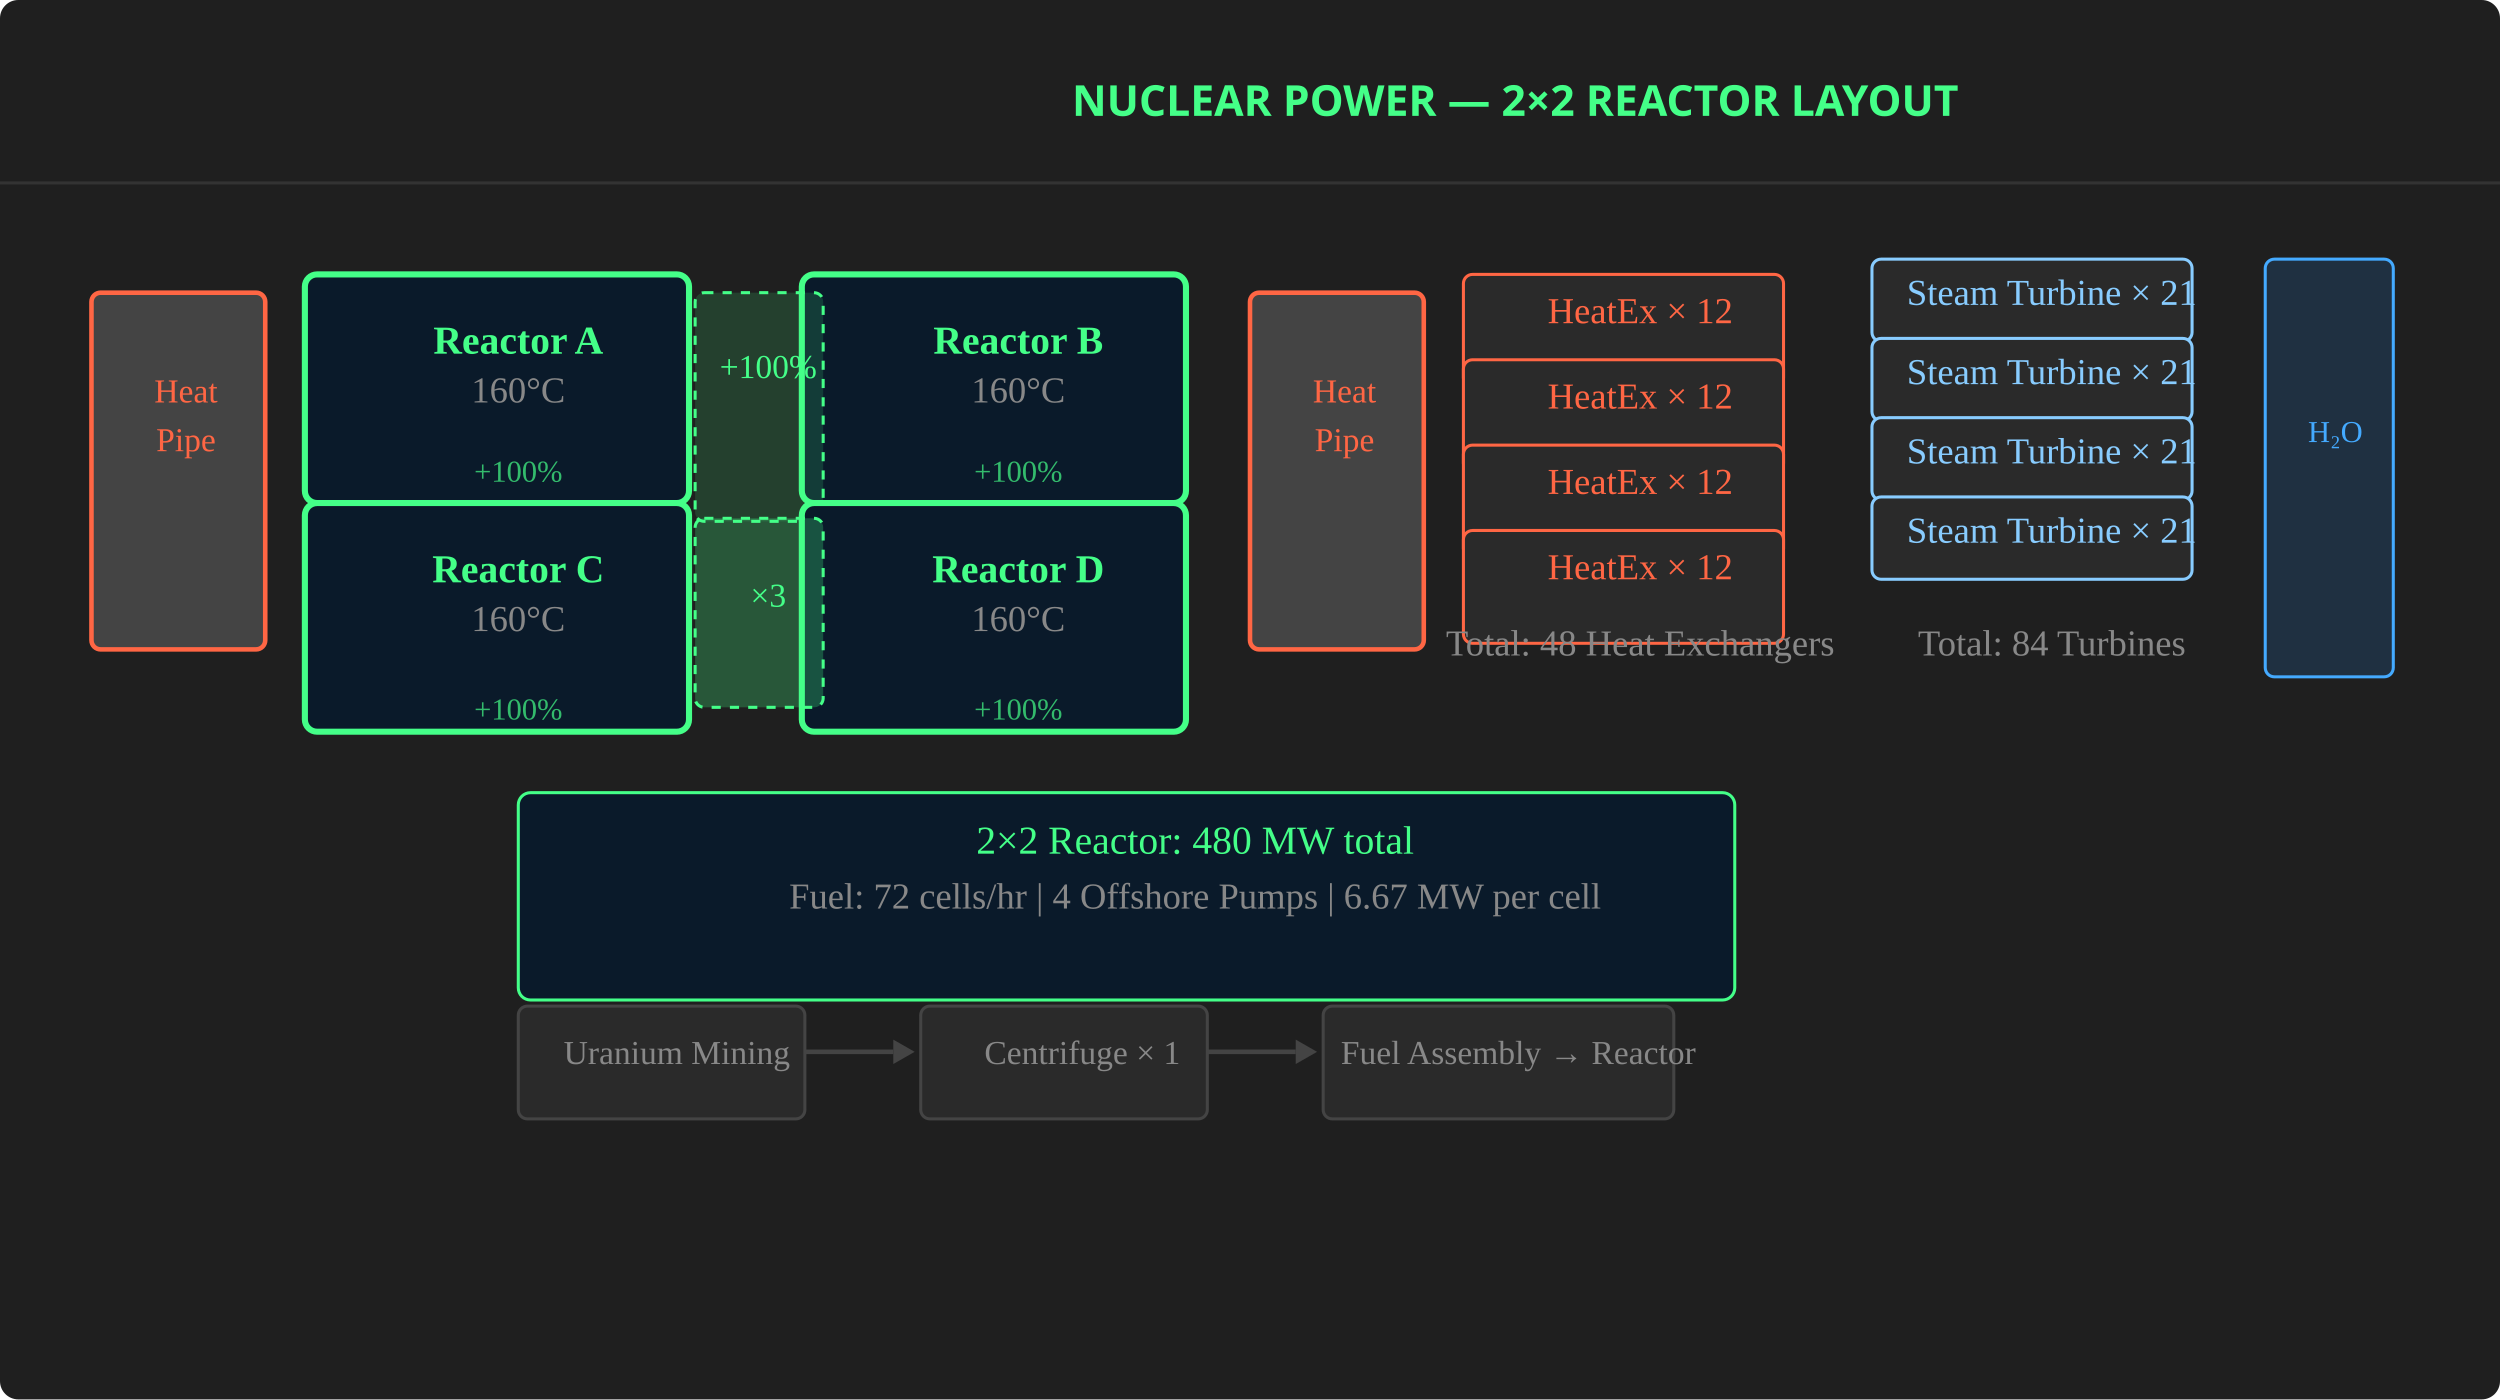
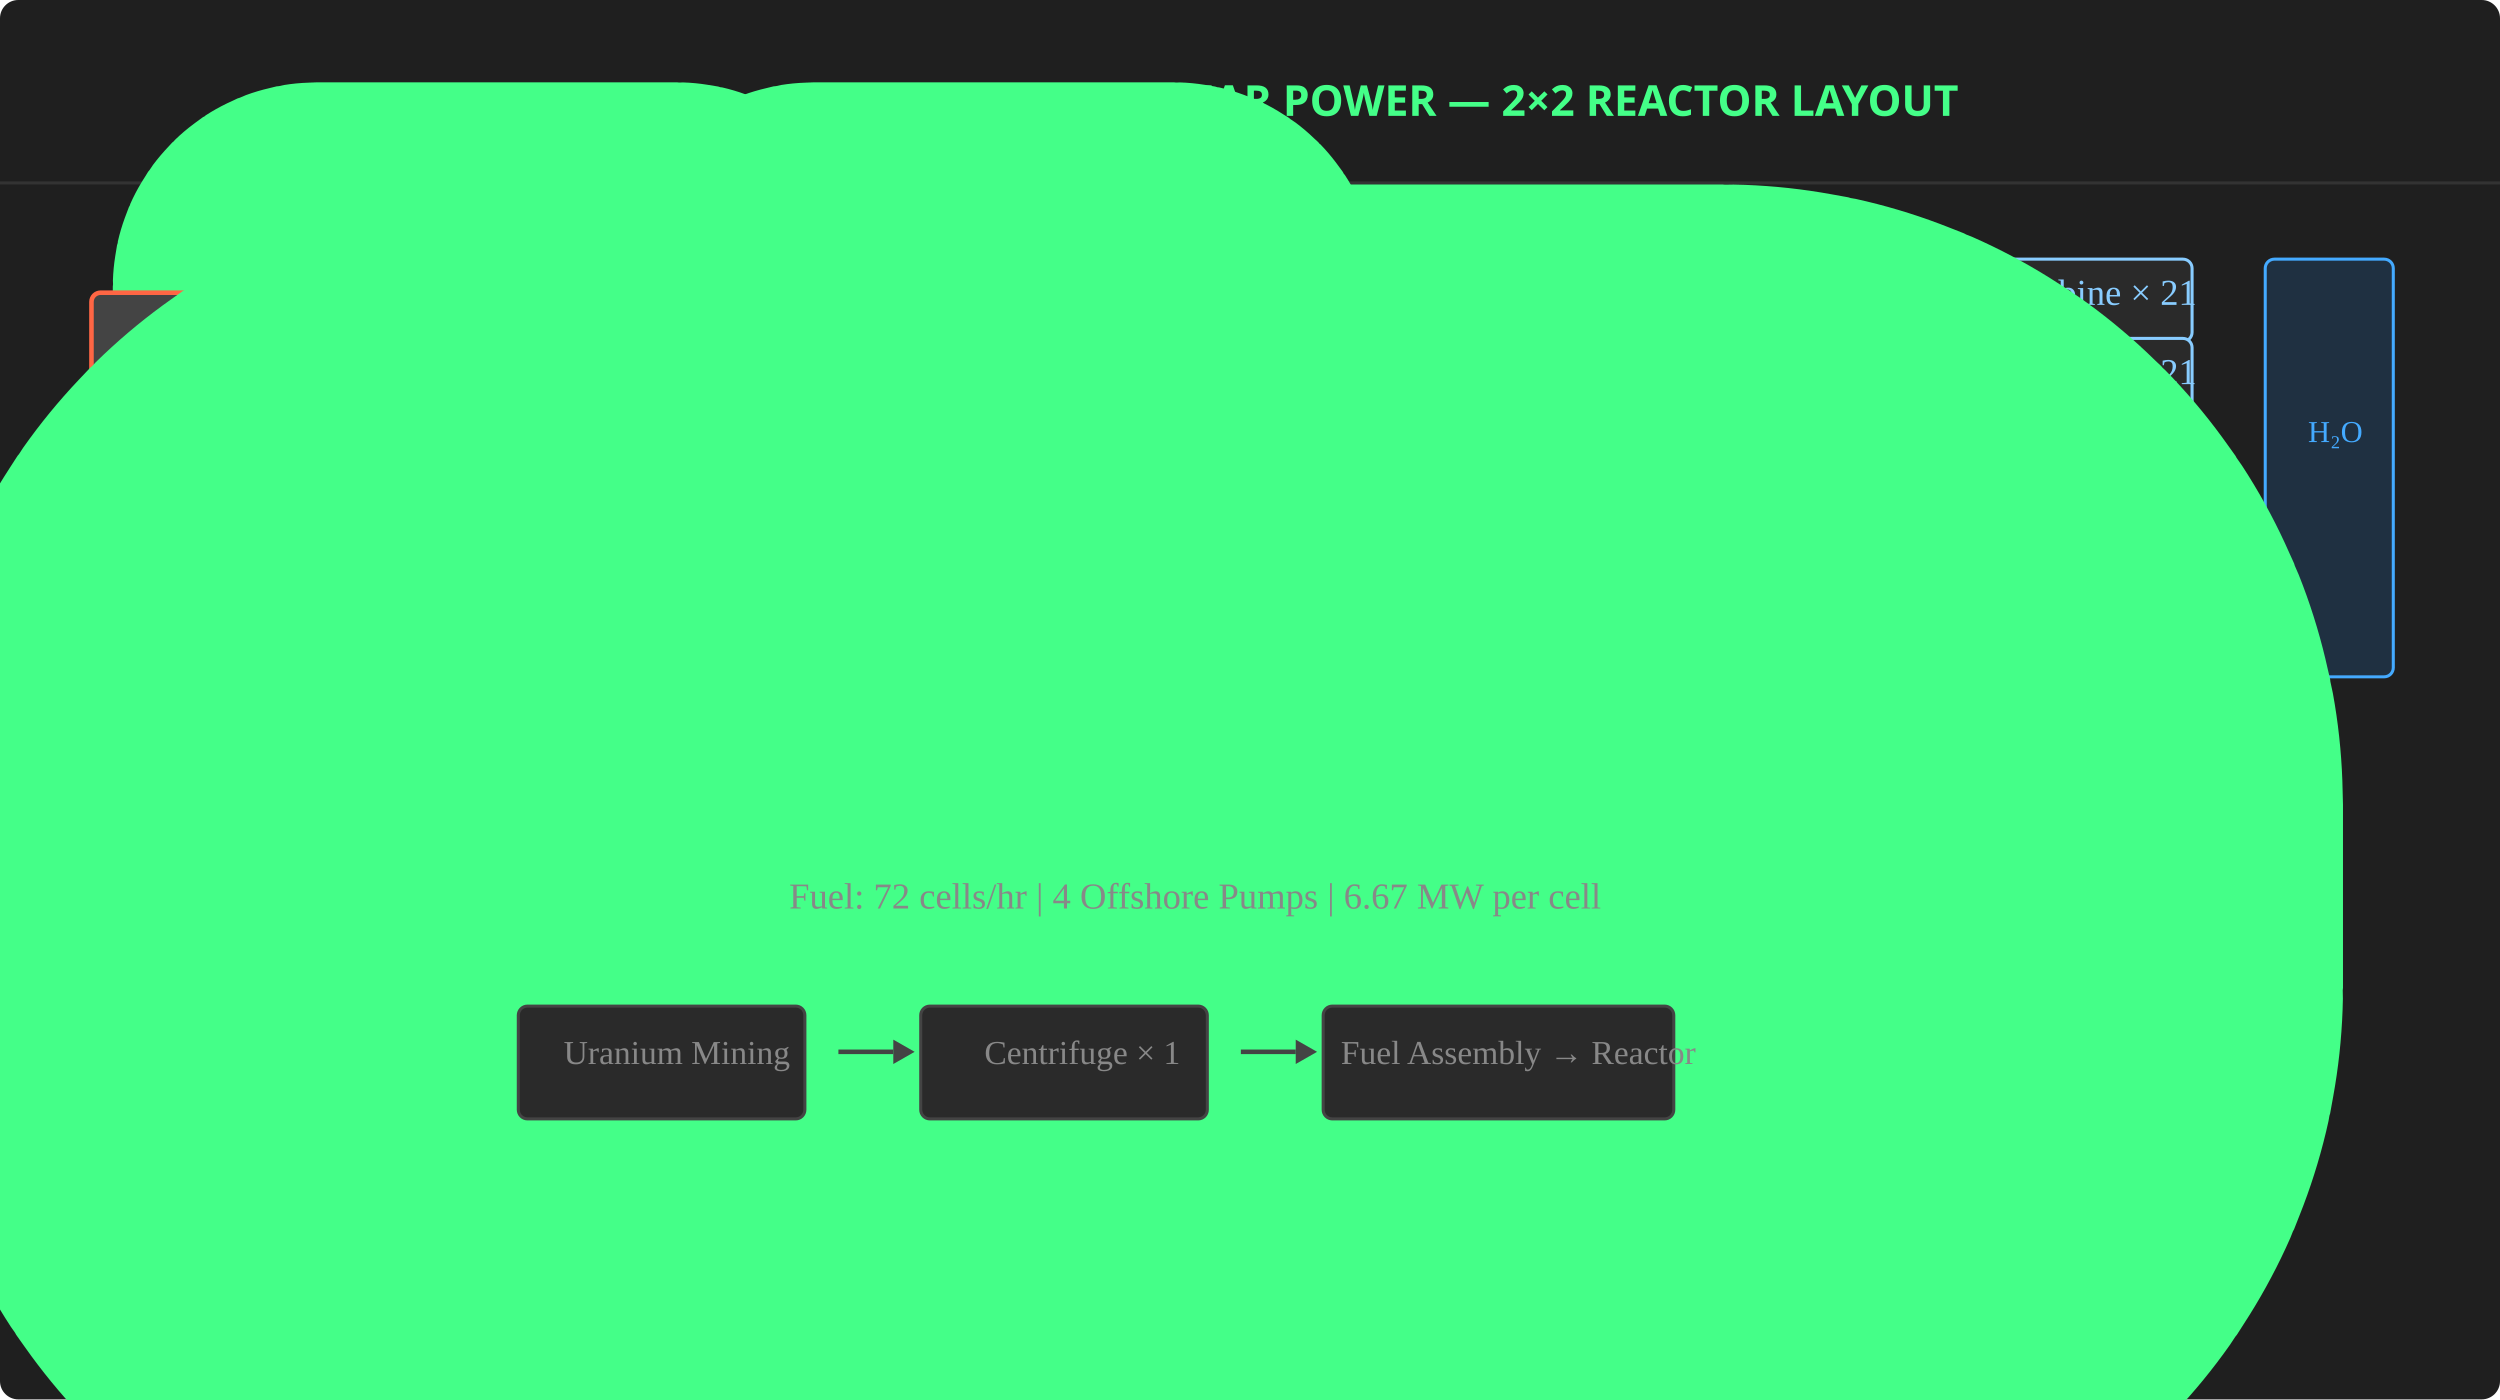
<svg xmlns="http://www.w3.org/2000/svg" viewBox="0 0 820 459" width="820" height="459">
  <defs>
    <filter id="g">
      <feGaussianBlur stdDeviation="2" result="b" />
      <feMerge>
        <feMergeNode in="b" />
        <feMergeNode in="SourceGraphic" />
      </feMerge>
    </filter>
  </defs>
  <rect width="820" height="459" fill="#1f1f1f" rx="6" />
  <line x1="0" y1="60" x2="820" y2="60" stroke="#333" />
  <text x="497" y="38" text-anchor="middle" font-family="Orbitron,sans-serif" font-size="14" font-weight="900" fill="#44ff88">NUCLEAR POWER — 2×2 REACTOR LAYOUT</text>
-   <rect x="100" y="90" width="126" height="75" rx="4" fill="#0a1a2a" stroke="#44ff88" stroke-width="2" />
+   <rect x="100" y="90" width="126" height="75" rx="4" fill="#0a1a2a" stroke="#44ff88" stroke-width="126" />
  <text x="170" y="116" text-anchor="middle" font-size="13" fill="#44ff88" font-weight="700">Reactor A</text>
  <text x="170" y="132" text-anchor="middle" font-size="12" fill="#888">160°C</text>
-   <rect x="263" y="90" width="126" height="75" rx="4" fill="#0a1a2a" stroke="#44ff88" stroke-width="2" />
+   <rect x="263" y="90" width="126" height="75" rx="4" fill="#0a1a2a" stroke="#44ff88" stroke-width="126" />
  <text x="334" y="116" text-anchor="middle" font-size="13" fill="#44ff88" font-weight="700">Reactor B</text>
  <text x="334" y="132" text-anchor="middle" font-size="12" fill="#888">160°C</text>
-   <rect x="228" y="96" width="42" height="75" rx="3" fill="#44ff88" fill-opacity="0.15" stroke="#44ff88" stroke-width="1" stroke-dasharray="3" />
+   <rect x="228" y="96" width="42" height="60" rx="3" fill="#44ff88" fill-opacity="0.15" stroke="#44ff88" stroke-width="42" stroke-dasharray="3" />
  <text x="252" y="124" text-anchor="middle" font-size="11" fill="#44ff88">+100%</text>
-   <rect x="100" y="165" width="126" height="75" rx="4" fill="#0a1a2a" stroke="#44ff88" stroke-width="2" />
+   <rect x="100" y="165" width="126" height="75" rx="4" fill="#0a1a2a" stroke="#44ff88" stroke-width="126" />
  <text x="170" y="191" text-anchor="middle" font-size="13" fill="#44ff88" font-weight="700">Reactor C</text>
  <text x="170" y="207" text-anchor="middle" font-size="12" fill="#888">160°C</text>
-   <rect x="263" y="165" width="126" height="75" rx="4" fill="#0a1a2a" stroke="#44ff88" stroke-width="2" />
+   <rect x="263" y="165" width="126" height="75" rx="4" fill="#0a1a2a" stroke="#44ff88" stroke-width="126" />
  <text x="334" y="191" text-anchor="middle" font-size="13" fill="#44ff88" font-weight="700">Reactor D</text>
  <text x="334" y="207" text-anchor="middle" font-size="12" fill="#888">160°C</text>
-   <rect x="228" y="170" width="42" height="62" rx="3" fill="#44ff88" fill-opacity="0.25" stroke="#44ff88" stroke-width="1" stroke-dasharray="3" />
+   <rect x="228" y="170" width="42" height="62" rx="3" fill="#44ff88" fill-opacity="0.25" stroke="#44ff88" stroke-width="42" stroke-dasharray="3" />
  <text x="252" y="199" text-anchor="middle" font-size="11" fill="#44ff88">×3</text>
  <text x="170" y="158" text-anchor="middle" font-size="10" fill="#44ff88" opacity="0.7">+100%</text>
  <text x="334" y="158" text-anchor="middle" font-size="10" fill="#44ff88" opacity="0.7">+100%</text>
  <text x="170" y="236" text-anchor="middle" font-size="10" fill="#44ff88" opacity="0.7">+100%</text>
  <text x="334" y="236" text-anchor="middle" font-size="10" fill="#44ff88" opacity="0.7">+100%</text>
  <rect x="30" y="96" width="57" height="117" rx="3" fill="#444" stroke="#ff6644" stroke-width="1.5" />
  <text x="61" y="132" text-anchor="middle" font-size="11" fill="#ff6644">Heat</text>
  <text x="61" y="148" text-anchor="middle" font-size="11" fill="#ff6644">Pipe</text>
  <rect x="410" y="96" width="57" height="117" rx="3" fill="#444" stroke="#ff6644" stroke-width="1.5" />
  <text x="441" y="132" text-anchor="middle" font-size="11" fill="#ff6644">Heat</text>
  <text x="441" y="148" text-anchor="middle" font-size="11" fill="#ff6644">Pipe</text>
-   <rect x="480" y="90" width="105" height="37" rx="3" fill="#2a2a2a" stroke="#ff6644" />
+   <rect x="480" y="90" width="105" height="30" rx="3" fill="#2a2a2a" stroke="#ff6644" />
  <text x="538" y="106" text-anchor="middle" font-size="12" fill="#ff6644">HeatEx × 12</text>
-   <rect x="480" y="118" width="105" height="37" rx="3" fill="#2a2a2a" stroke="#ff6644" />
+   <rect x="480" y="118" width="105" height="30" rx="3" fill="#2a2a2a" stroke="#ff6644" />
  <text x="538" y="134" text-anchor="middle" font-size="12" fill="#ff6644">HeatEx × 12</text>
-   <rect x="480" y="146" width="105" height="37" rx="3" fill="#2a2a2a" stroke="#ff6644" />
+   <rect x="480" y="146" width="105" height="30" rx="3" fill="#2a2a2a" stroke="#ff6644" />
  <text x="538" y="162" text-anchor="middle" font-size="12" fill="#ff6644">HeatEx × 12</text>
-   <rect x="480" y="174" width="105" height="37" rx="3" fill="#2a2a2a" stroke="#ff6644" />
+   <rect x="480" y="174" width="105" height="30" rx="3" fill="#2a2a2a" stroke="#ff6644" />
  <text x="538" y="190" text-anchor="middle" font-size="12" fill="#ff6644">HeatEx × 12</text>
  <text x="538" y="215" text-anchor="middle" font-size="12" fill="#888">Total: 48 Heat Exchangers</text>
  <rect x="614" y="85" width="105" height="27" rx="3" fill="#2a2a2a" stroke="#88ccff" />
  <text x="673" y="100" text-anchor="middle" font-size="12" fill="#88ccff">Steam Turbine × 21</text>
  <rect x="614" y="111" width="105" height="27" rx="3" fill="#2a2a2a" stroke="#88ccff" />
  <text x="673" y="126" text-anchor="middle" font-size="12" fill="#88ccff">Steam Turbine × 21</text>
  <rect x="614" y="137" width="105" height="27" rx="3" fill="#2a2a2a" stroke="#88ccff" />
  <text x="673" y="152" text-anchor="middle" font-size="12" fill="#88ccff">Steam Turbine × 21</text>
  <rect x="614" y="163" width="105" height="27" rx="3" fill="#2a2a2a" stroke="#88ccff" />
  <text x="673" y="178" text-anchor="middle" font-size="12" fill="#88ccff">Steam Turbine × 21</text>
  <text x="673" y="215" text-anchor="middle" font-size="12" fill="#888">Total: 84 Turbines</text>
  <rect x="743" y="85" width="42" height="137" rx="3" fill="#2277cc" fill-opacity="0.2" stroke="#44aaff" />
  <text x="766" y="145" text-anchor="middle" font-size="10" fill="#44aaff">H₂O</text>
-   <rect x="170" y="260" width="399" height="68" rx="4" fill="#0a1a2a" stroke="#44ff88" stroke-width="1" />
+   <rect x="170" y="260" width="399" height="68" rx="4" fill="#0a1a2a" stroke="#44ff88" stroke-width="399" />
  <text x="392" y="280" text-anchor="middle" font-size="13" fill="#44ff88">2×2 Reactor: 480 MW total</text>
  <text x="392" y="298" text-anchor="middle" font-size="12" fill="#888">Fuel: 72 cells/hr | 4 Offshore Pumps | 6.67 MW per cell</text>
  <rect x="170" y="330" width="94" height="37" rx="3" fill="#2a2a2a" stroke="#444" />
  <text x="222" y="349" text-anchor="middle" font-size="11" fill="#888">Uranium Mining</text>
-   <line x1="264" y1="345" x2="293" y2="345" stroke="#444" stroke-width="1.5" />
+   <line x1="275" y1="345" x2="293" y2="345" stroke="#444" stroke-width="1.5" />
  <polygon points="293,341 300,345 293,349" fill="#444" />
  <rect x="302" y="330" width="94" height="37" rx="3" fill="#2a2a2a" stroke="#444" />
  <text x="355" y="349" text-anchor="middle" font-size="11" fill="#888">Centrifuge × 1</text>
-   <line x1="396" y1="345" x2="425" y2="345" stroke="#444" stroke-width="1.5" />
+   <line x1="407" y1="345" x2="425" y2="345" stroke="#444" stroke-width="1.5" />
  <polygon points="425,341 432,345 425,349" fill="#444" />
  <rect x="434" y="330" width="115" height="37" rx="3" fill="#2a2a2a" stroke="#444" />
  <text x="498" y="349" text-anchor="middle" font-size="11" fill="#888">Fuel Assembly → Reactor</text>
</svg>
